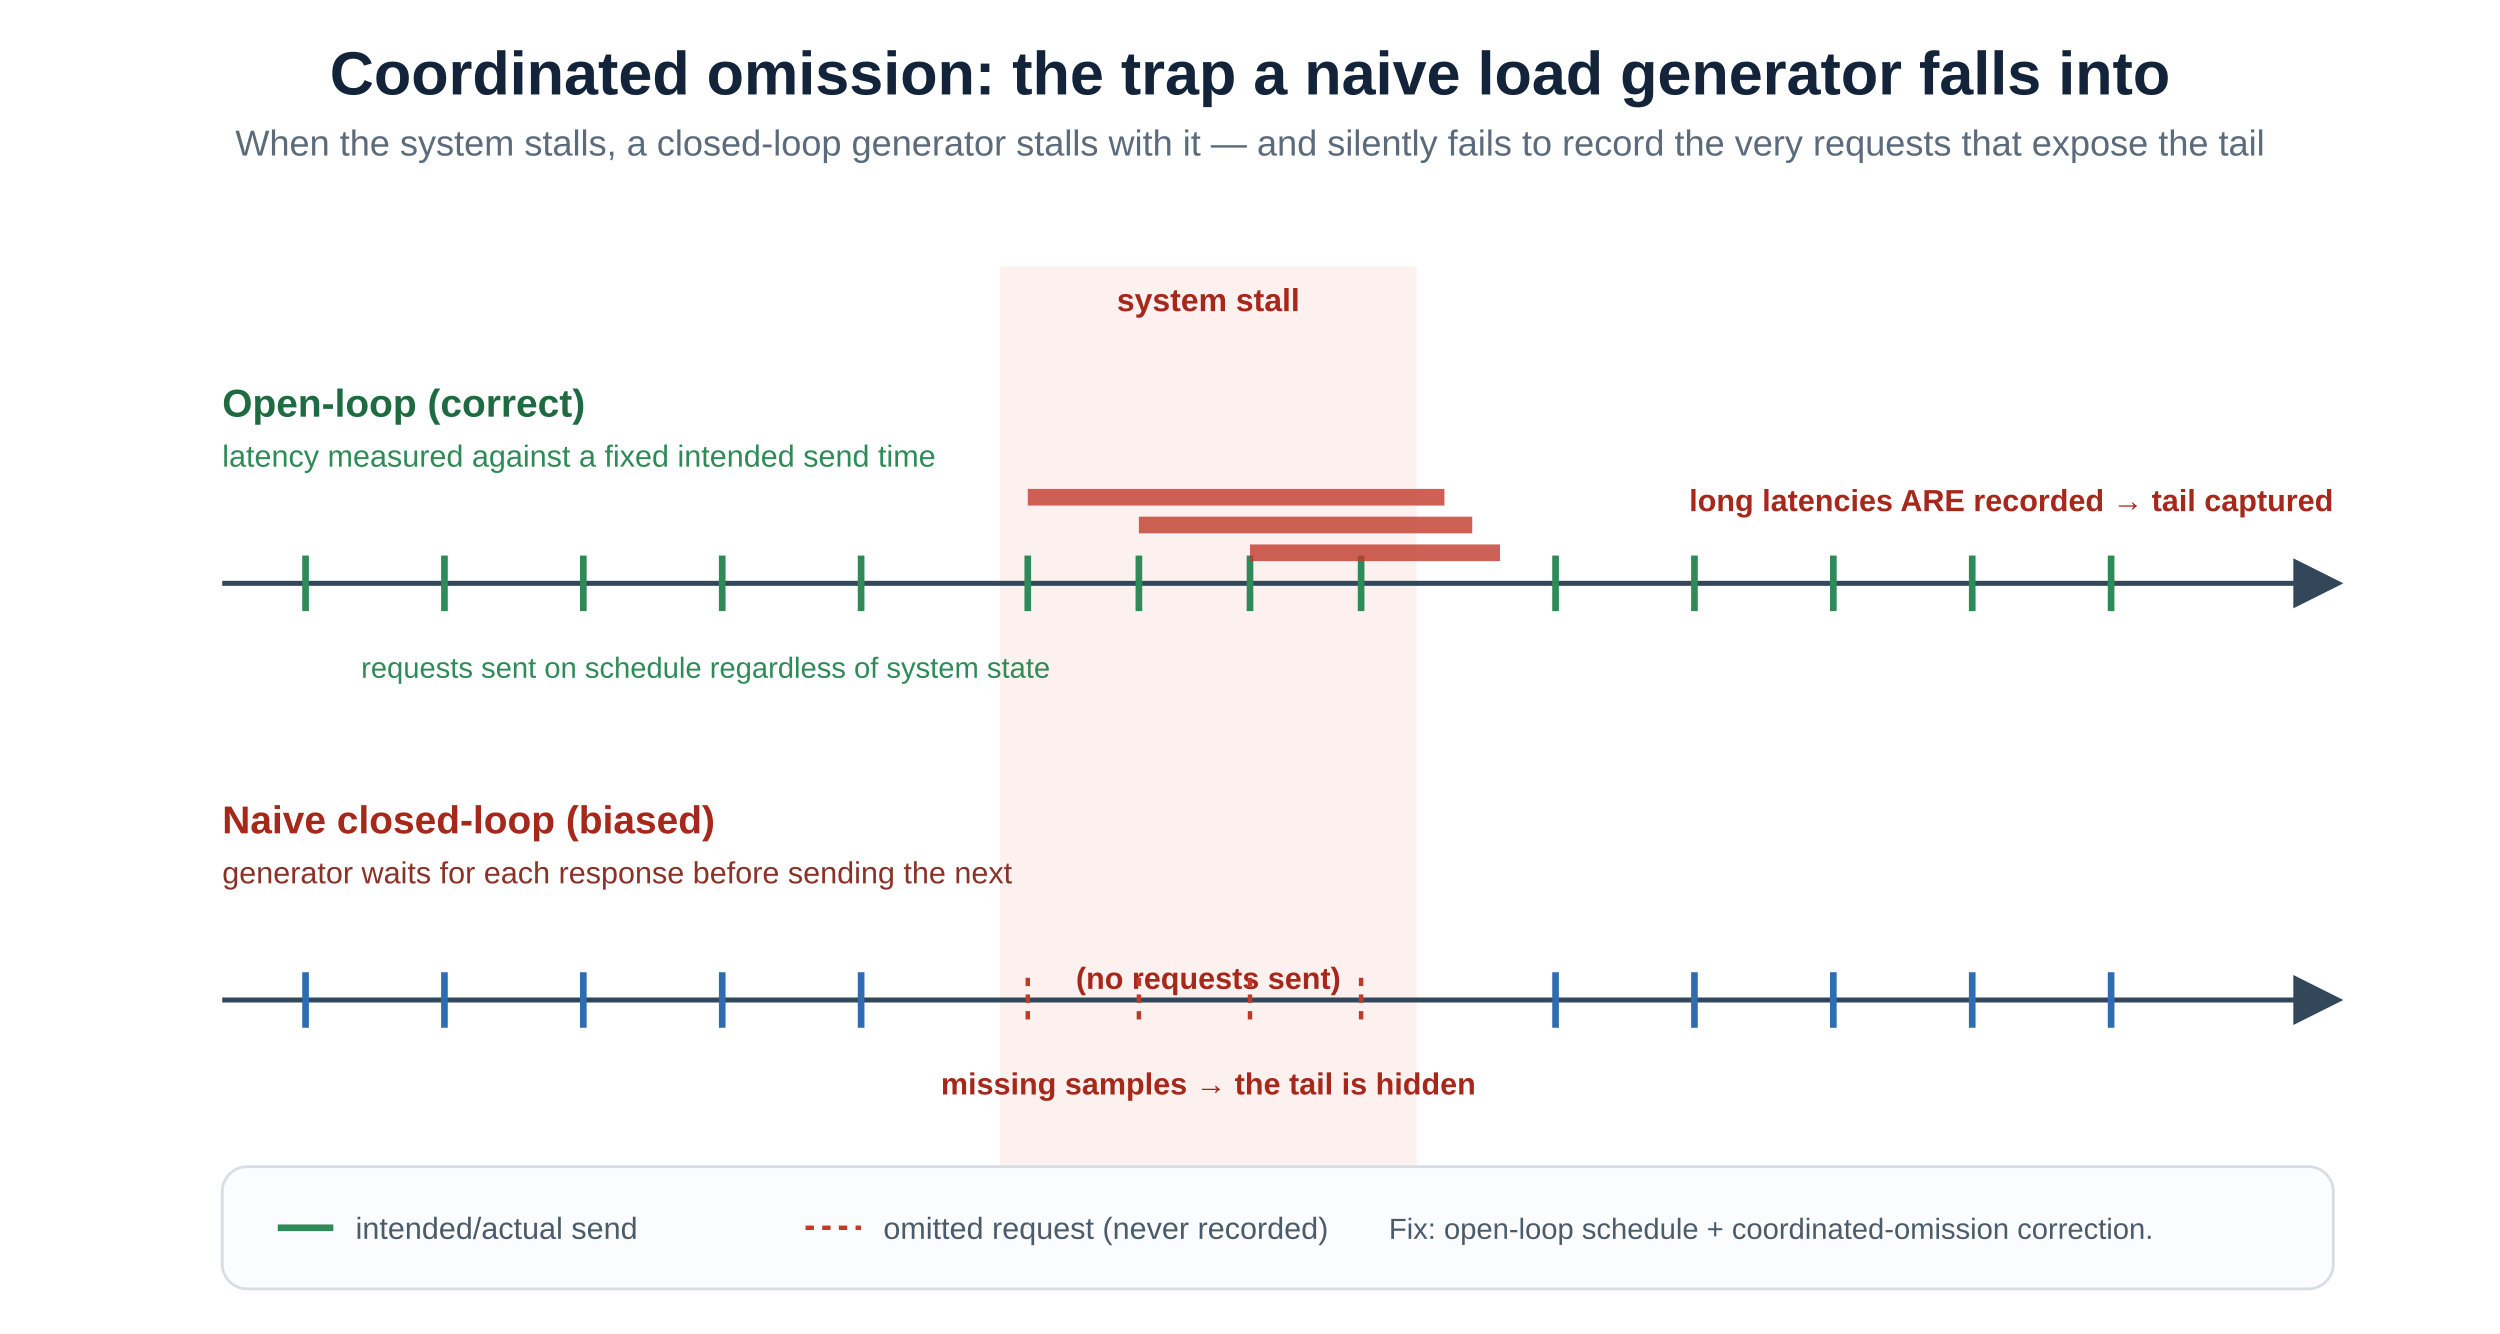
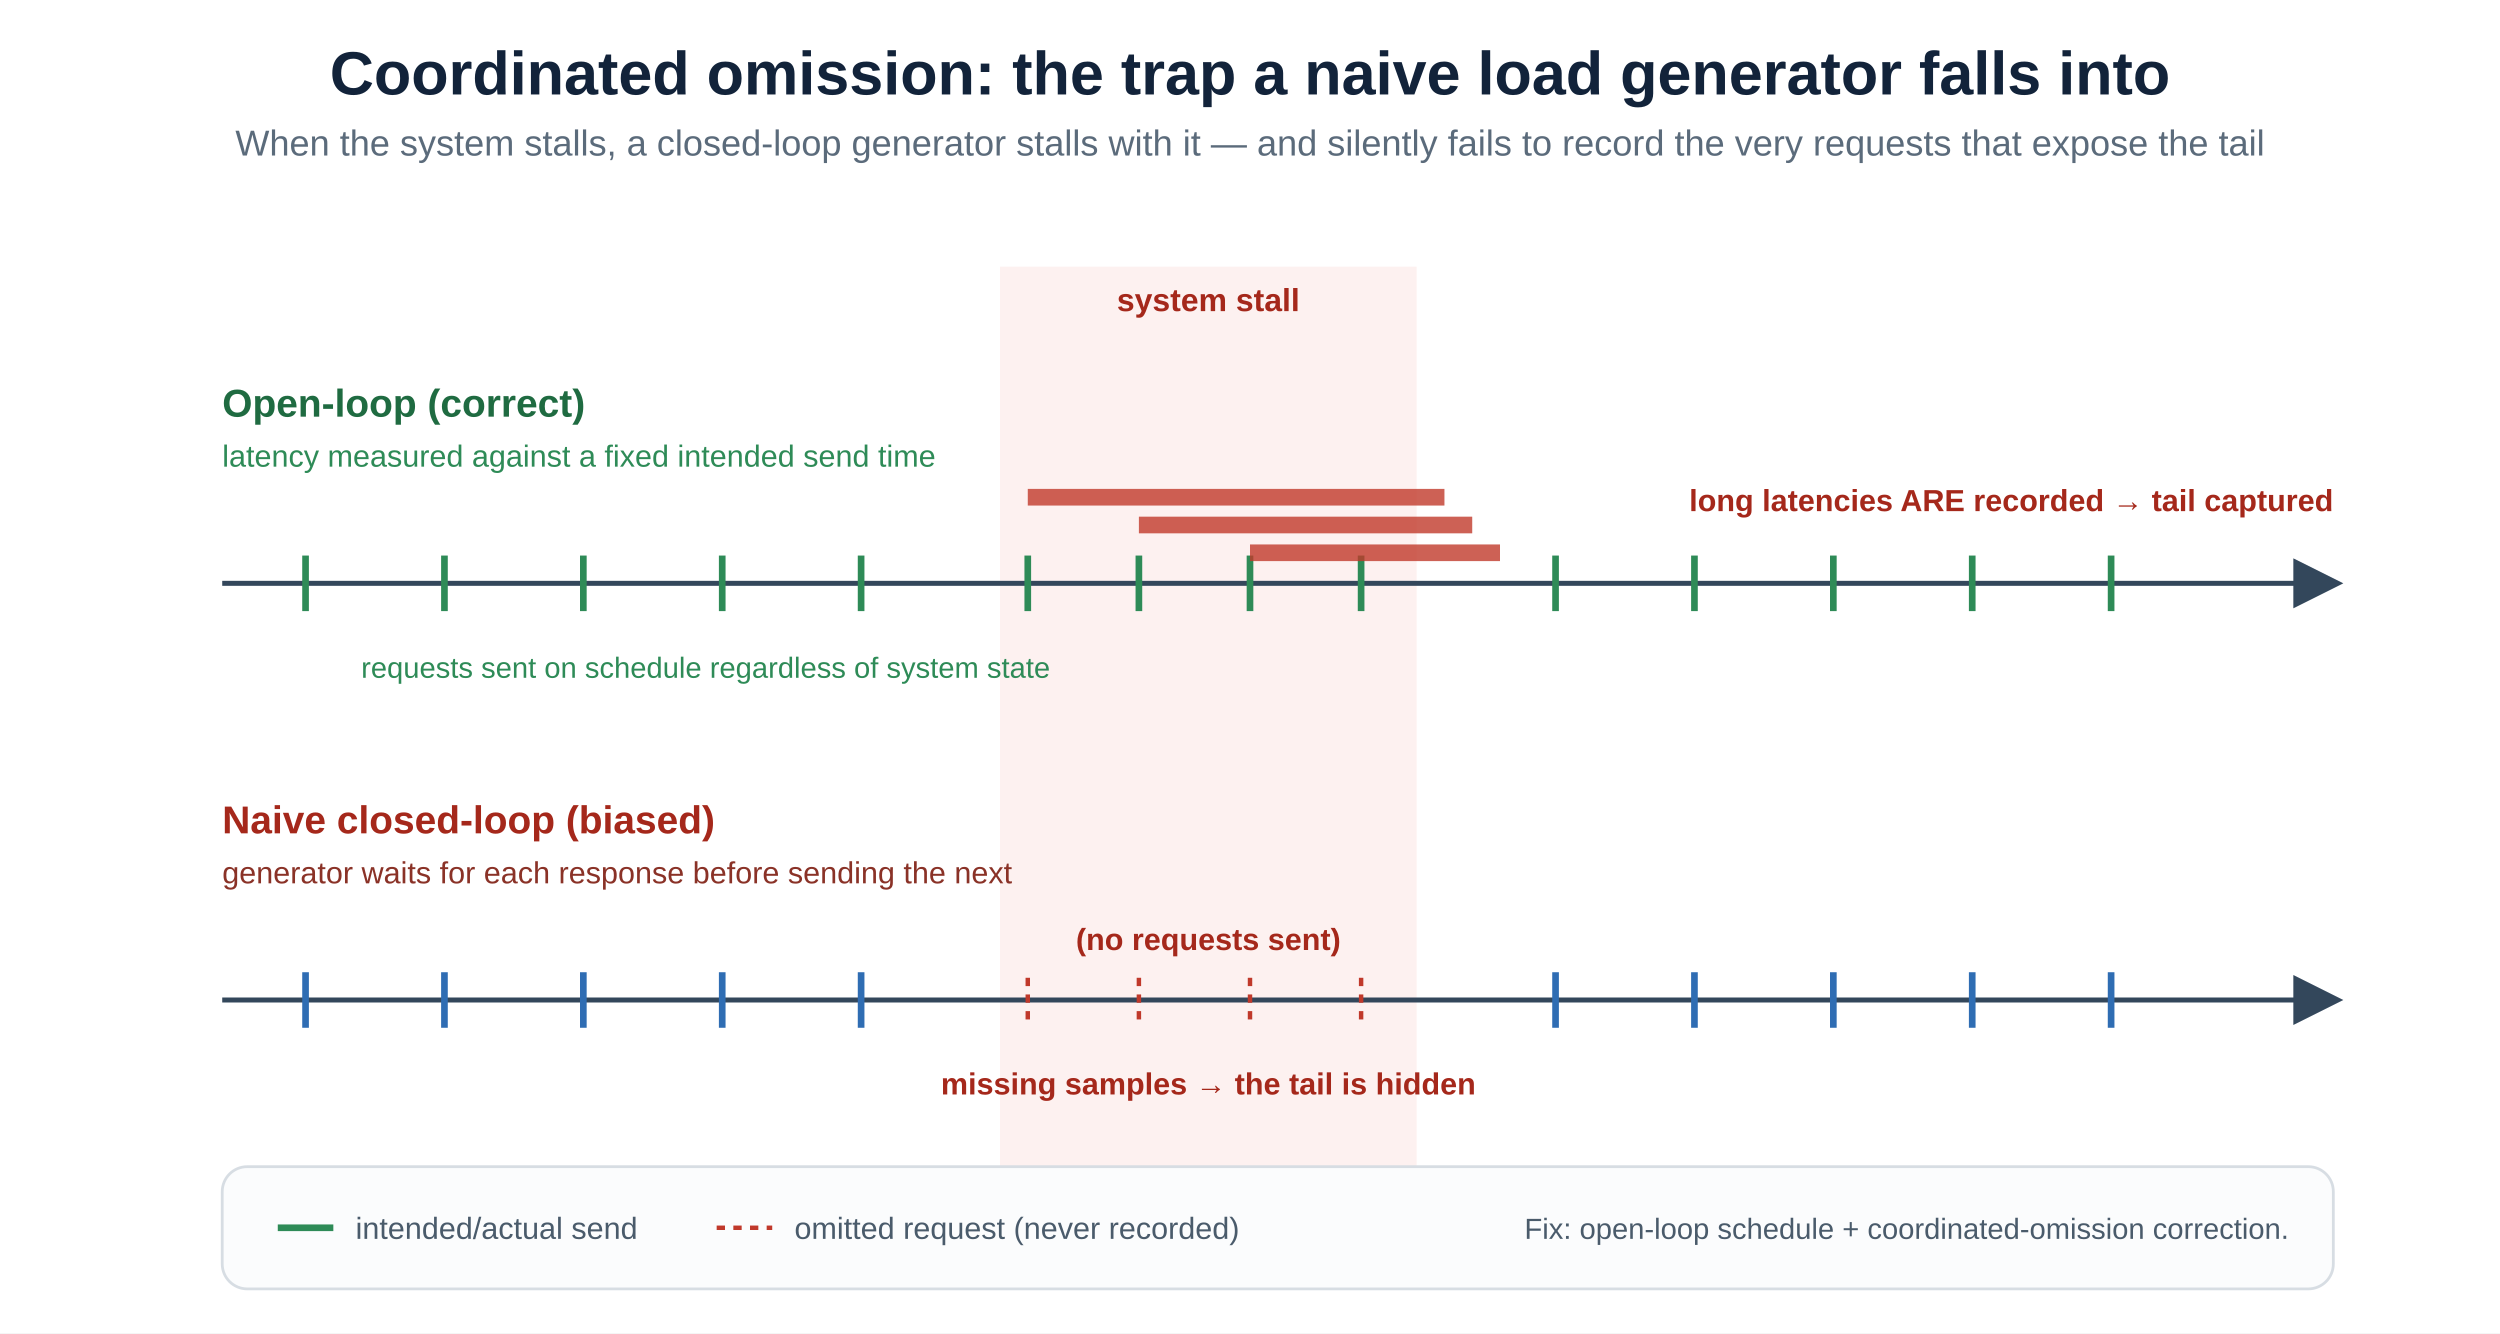
<svg xmlns="http://www.w3.org/2000/svg" viewBox="0 0 900 480" width="900" height="480" font-family="'Segoe UI','Helvetica Neue',Arial,sans-serif">
  <defs>
    <marker id="a" markerWidth="10" markerHeight="10" refX="8" refY="5" orient="auto">
      <path d="M0,0 L10,5 L0,10 z" fill="#33475b" />
    </marker>
  </defs>
  <rect x="0" y="0" width="900" height="480" fill="#ffffff" />
  <text x="450" y="34" text-anchor="middle" font-size="22" font-weight="700" fill="#12233a">Coordinated omission: the trap a naive load generator falls into</text>
  <text x="450" y="56" text-anchor="middle" font-size="13" fill="#5b6b7b">When the system stalls, a closed-loop generator stalls with it — and silently fails to record the very requests that expose the tail</text>
  <rect x="360" y="96" width="150" height="330" fill="#fdf1f0" />
  <text x="435" y="112" text-anchor="middle" font-size="11.5" font-weight="700" fill="#a5281b">system stall</text>
  <text x="80" y="150" font-size="14" font-weight="700" fill="#1f6b41">Open-loop (correct)</text>
  <text x="80" y="168" font-size="11" fill="#2e8b57">latency measured against a fixed intended send time</text>
  <line x1="80" y1="210" x2="840" y2="210" stroke="#33475b" stroke-width="1.8" marker-end="url(#a)" />
  <text x="846" y="214" font-size="11" fill="#5b6b7b" />
  <g stroke="#2e8b57" stroke-width="2.4">
    <line x1="110" y1="200" x2="110" y2="220" />
    <line x1="160" y1="200" x2="160" y2="220" />
    <line x1="210" y1="200" x2="210" y2="220" />
    <line x1="260" y1="200" x2="260" y2="220" />
    <line x1="310" y1="200" x2="310" y2="220" />
    <line x1="370" y1="200" x2="370" y2="220" />
    <line x1="410" y1="200" x2="410" y2="220" />
    <line x1="450" y1="200" x2="450" y2="220" />
    <line x1="490" y1="200" x2="490" y2="220" />
    <line x1="560" y1="200" x2="560" y2="220" />
    <line x1="610" y1="200" x2="610" y2="220" />
    <line x1="660" y1="200" x2="660" y2="220" />
    <line x1="710" y1="200" x2="710" y2="220" />
    <line x1="760" y1="200" x2="760" y2="220" />
  </g>
  <g fill="#c0392b" opacity="0.8">
    <rect x="370" y="176" width="150" height="6" />
    <rect x="410" y="186" width="120" height="6" />
    <rect x="450" y="196" width="90" height="6" />
  </g>
  <text x="840" y="184" text-anchor="end" font-size="11" fill="#a5281b" font-weight="600">long latencies ARE recorded → tail captured</text>
  <text x="130" y="244" font-size="10.5" fill="#2e8b57">requests sent on schedule regardless of system state</text>
  <text x="80" y="300" font-size="14" font-weight="700" fill="#a5281b">Naive closed-loop (biased)</text>
  <text x="80" y="318" font-size="11" fill="#8a3227">generator waits for each response before sending the next</text>
  <line x1="80" y1="360" x2="840" y2="360" stroke="#33475b" stroke-width="1.8" marker-end="url(#a)" />
  <g stroke="#2f6db3" stroke-width="2.4">
    <line x1="110" y1="350" x2="110" y2="370" />
    <line x1="160" y1="350" x2="160" y2="370" />
    <line x1="210" y1="350" x2="210" y2="370" />
    <line x1="260" y1="350" x2="260" y2="370" />
    <line x1="310" y1="350" x2="310" y2="370" />
  </g>
-   <text x="435" y="356" text-anchor="middle" font-size="11" font-weight="700" fill="#a5281b">(no requests sent)</text>
+   <text x="435" y="342" text-anchor="middle" font-size="11" font-weight="700" fill="#a5281b">(no requests sent)</text>
  <g stroke="#2f6db3" stroke-width="2.4">
    <line x1="560" y1="350" x2="560" y2="370" />
    <line x1="610" y1="350" x2="610" y2="370" />
    <line x1="660" y1="350" x2="660" y2="370" />
    <line x1="710" y1="350" x2="710" y2="370" />
    <line x1="760" y1="350" x2="760" y2="370" />
  </g>
  <g stroke="#c0392b" stroke-width="1.6" stroke-dasharray="3 3">
    <line x1="370" y1="352" x2="370" y2="368" />
    <line x1="410" y1="352" x2="410" y2="368" />
    <line x1="450" y1="352" x2="450" y2="368" />
    <line x1="490" y1="352" x2="490" y2="368" />
  </g>
  <text x="435" y="394" text-anchor="middle" font-size="11" fill="#a5281b" font-weight="600">missing samples → the tail is hidden</text>
  <rect x="80" y="420" width="760" height="44" rx="9" fill="#fbfcfd" stroke="#d7dde3" />
  <line x1="100" y1="442" x2="120" y2="442" stroke="#2e8b57" stroke-width="2.4" />
  <text x="128" y="446" font-size="11" fill="#4a5b6b">intended/actual send</text>
-   <line x1="290" y1="442" x2="310" y2="442" stroke="#c0392b" stroke-width="1.6" stroke-dasharray="3 3" />
-   <text x="318" y="446" font-size="11" fill="#4a5b6b">omitted request (never recorded)</text>
-   <text x="500" y="446" font-size="10.5" fill="#4a5b6b">Fix: open-loop schedule + coordinated-omission correction.</text>
+   <line x1="258" y1="442" x2="278" y2="442" stroke="#c0392b" stroke-width="1.6" stroke-dasharray="3 3" />
+   <text x="286" y="446" font-size="11" fill="#4a5b6b">omitted request (never recorded)</text>
+   <text x="824" y="446" text-anchor="end" font-size="10.5" fill="#4a5b6b">Fix: open-loop schedule + coordinated-omission correction.</text>
</svg>
